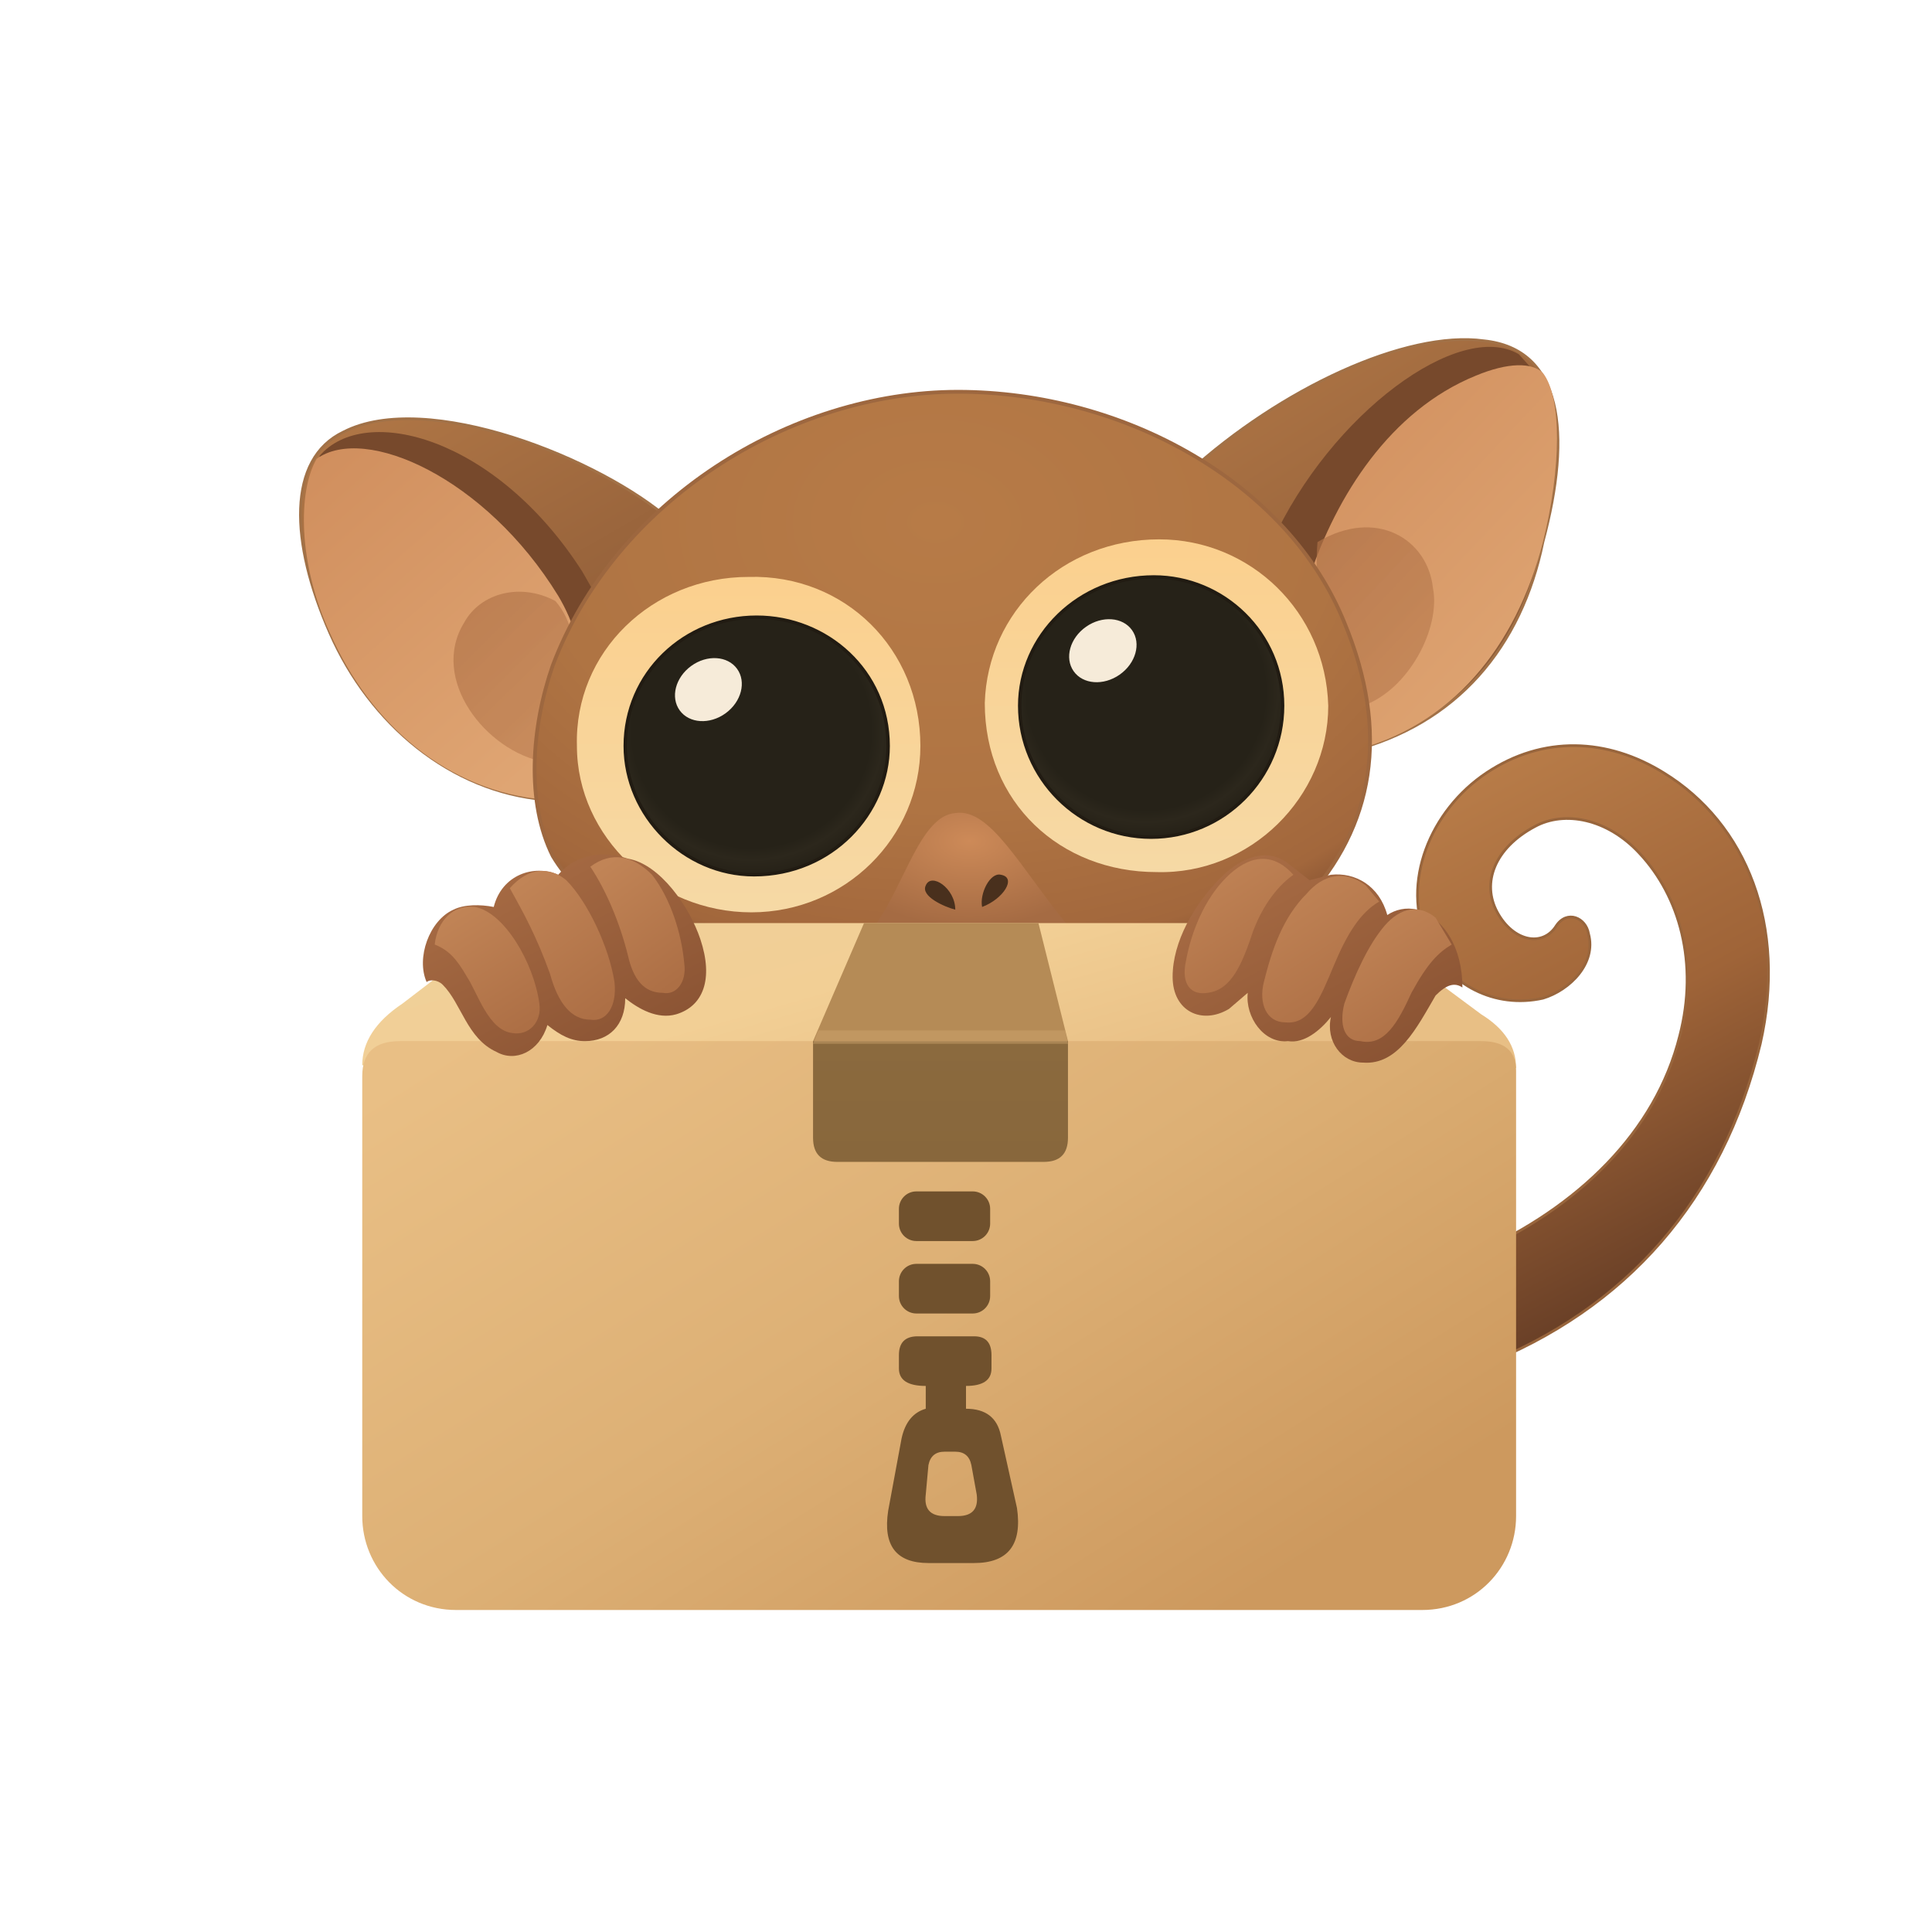
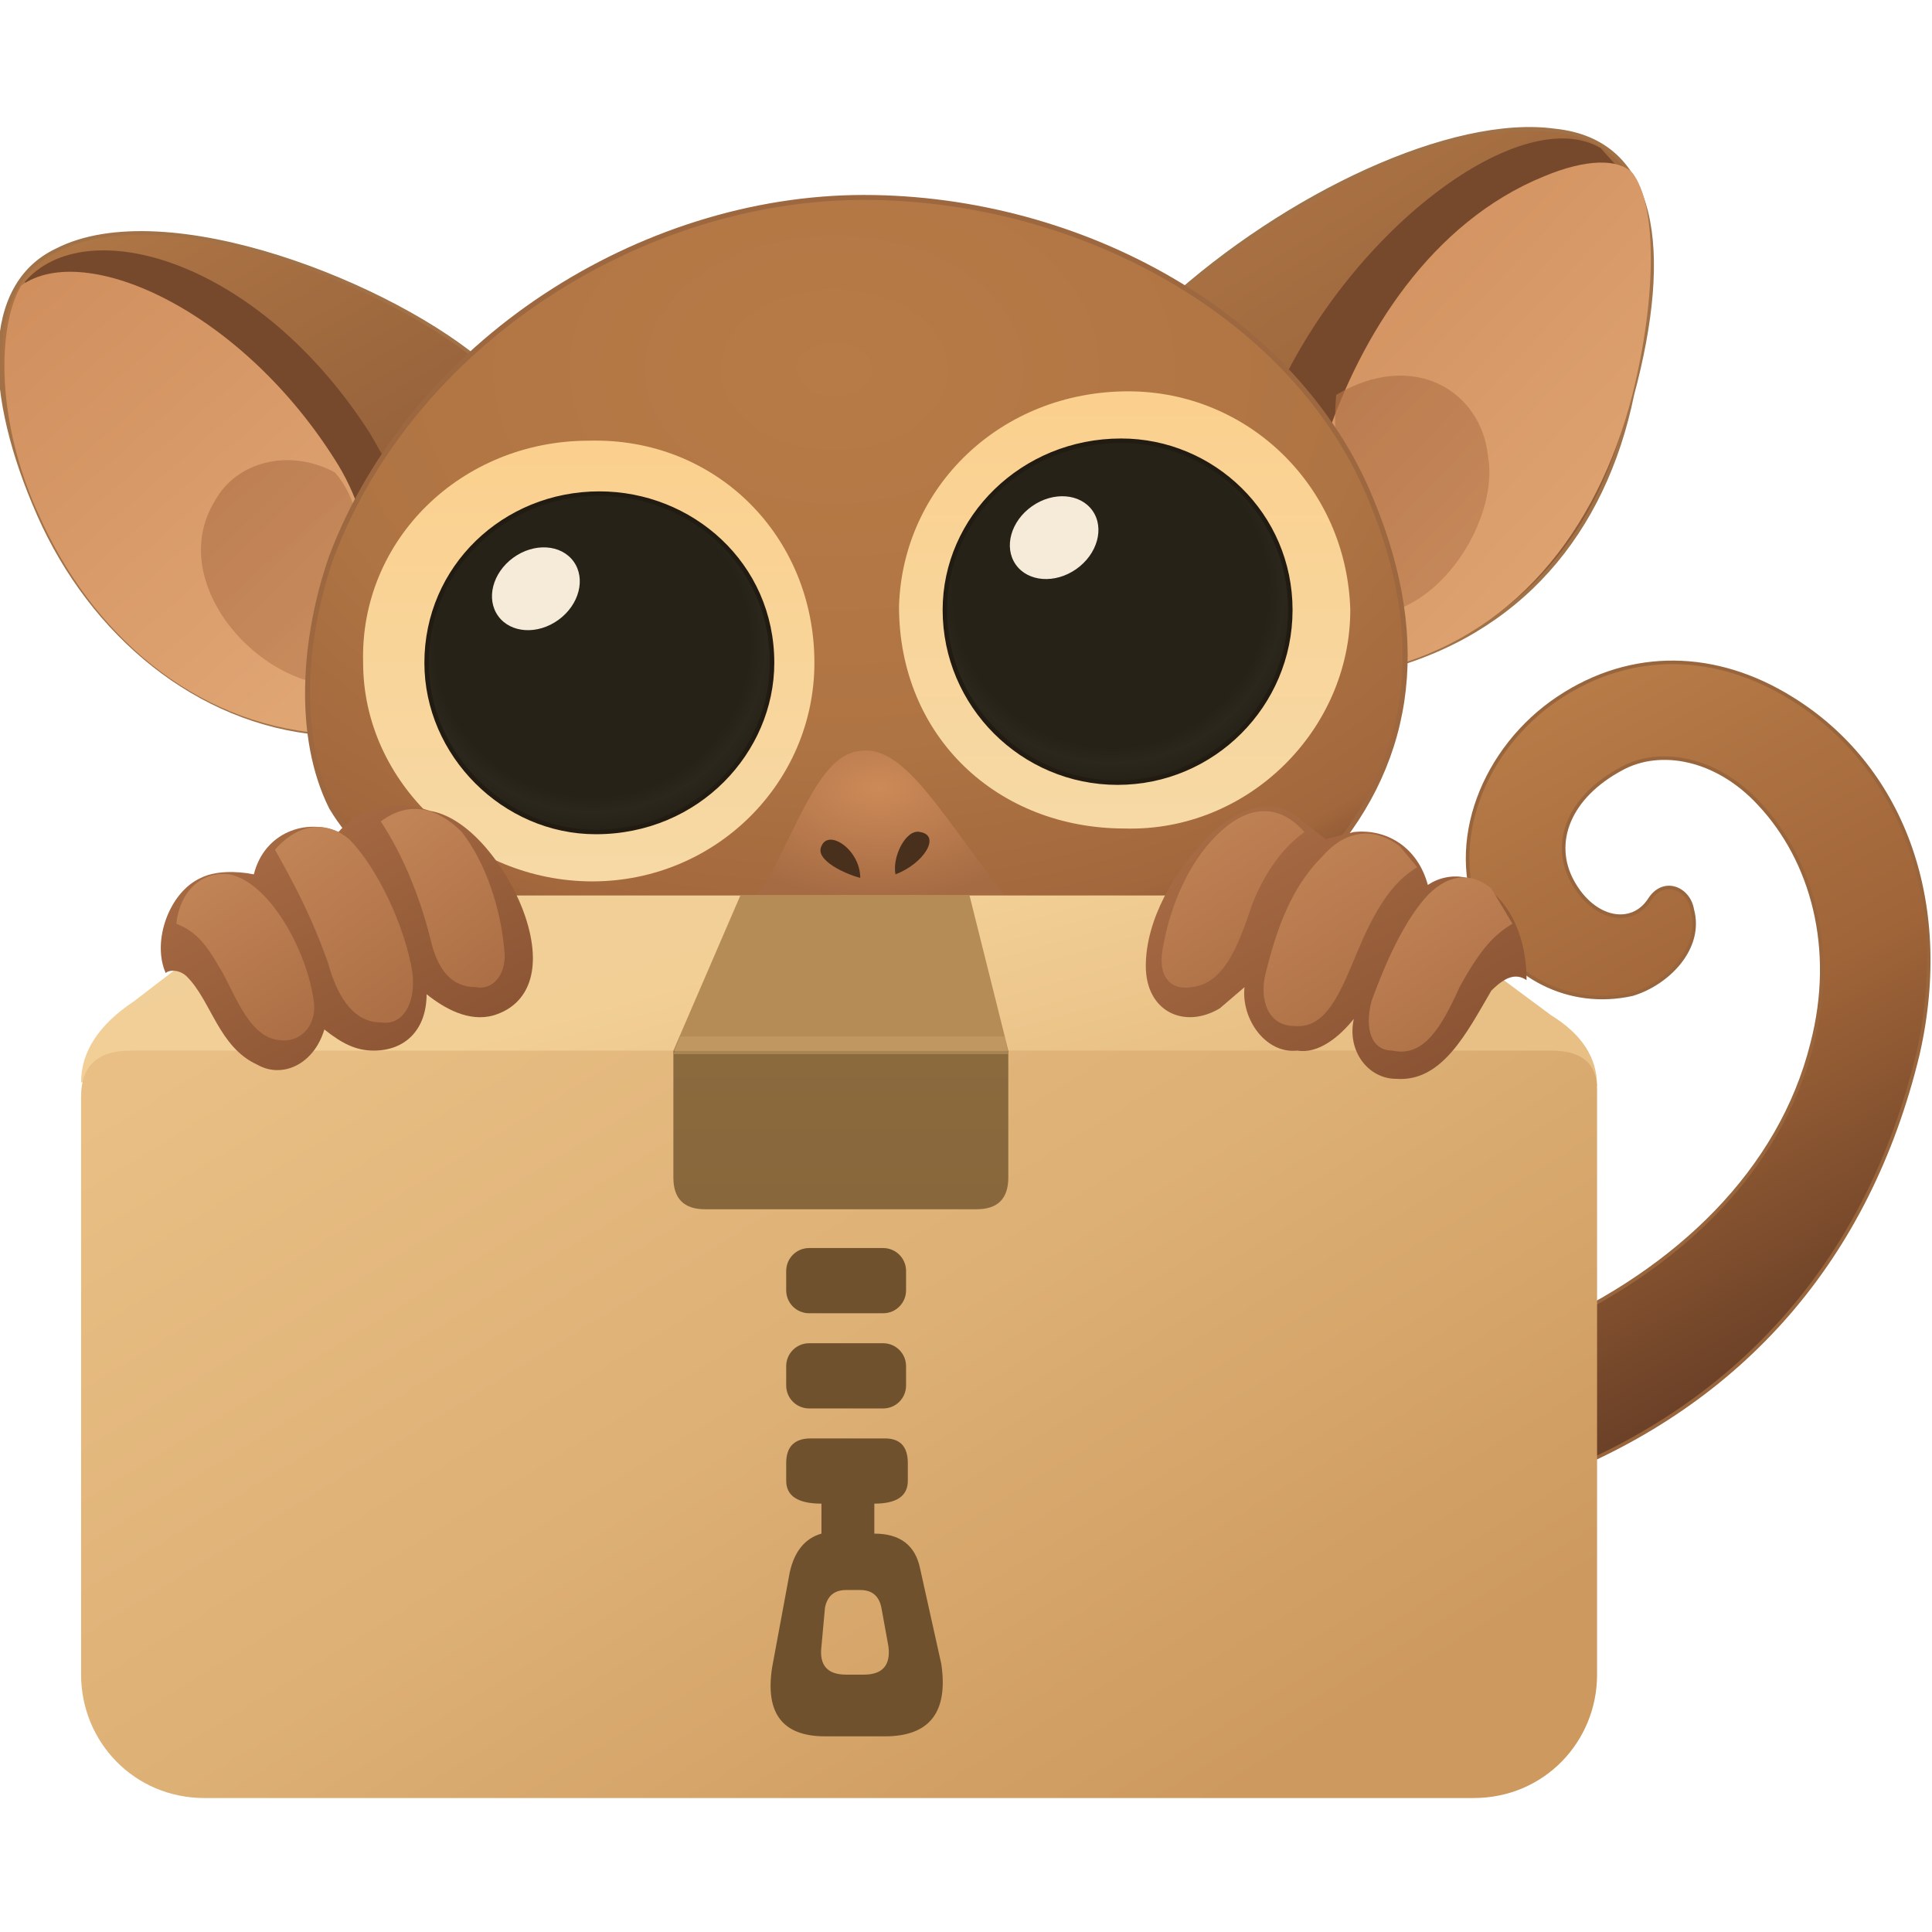
- <svg xmlns="http://www.w3.org/2000/svg" width="1024" height="1024" viewBox="0 0 720 720">
+ <svg xmlns="http://www.w3.org/2000/svg" width="128px" height="128px" viewBox="112 127 548 474">
  <defs>
    <linearGradient id="tail" x1="0" x2=".3" y2="1">
      <stop stop-color="#bc804b" />
-       <stop offset=".56" stop-color="#9f6438" />
+       <stop offset="0.56" stop-color="#9f6438" />
      <stop offset="1" stop-color="#673e26" />
    </linearGradient>
    <linearGradient id="outer-ear" x1=".2" y1="0" x2=".76" y2="1">
      <stop stop-color="#ae7545" />
      <stop offset="1" stop-color="#875634" />
    </linearGradient>
    <linearGradient id="inner-ear" x1="0" x2=".7" y2="1">
      <stop stop-color="#d08e5d" />
      <stop offset="1" stop-color="#dfa573" />
    </linearGradient>
    <linearGradient id="ear-shadow" x2=".7" y2="1">
      <stop stop-color="#ae7045" />
      <stop offset="1" stop-color="#bc7e51" />
    </linearGradient>
    <radialGradient id="head" cx=".48" cy=".22" r=".83">
      <stop stop-color="#b77b47" />
-       <stop offset=".58" stop-color="#af7443" />
-       <stop offset=".87" stop-color="#a2673c" />
+       <stop offset="0.58" stop-color="#af7443" />
+       <stop offset="0.87" stop-color="#a2673c" />
      <stop offset="1" stop-color="#77472c" />
    </radialGradient>
    <linearGradient id="eye-ring" x2="0" y2="1">
      <stop stop-color="#fbd08e" />
      <stop offset="1" stop-color="#f6d9a5" />
    </linearGradient>
    <radialGradient id="eye" cx=".48" cy=".44" r=".67">
-       <stop offset=".68" stop-color="#262218" />
-       <stop offset=".75" stop-color="#2c271c" />
+       <stop offset="0.68" stop-color="#262218" />
+       <stop offset="0.75" stop-color="#2c271c" />
      <stop offset="1" stop-color="#1b170f" />
    </radialGradient>
    <radialGradient id="nose" cx=".49" cy=".25" r=".75">
      <stop stop-color="#cd8a58" />
      <stop offset="1" stop-color="#a56b43" />
    </radialGradient>
    <linearGradient id="lid" x2=".96" y2=".42">
      <stop stop-color="#efd09a" />
-       <stop offset=".52" stop-color="#f2cf95" />
+       <stop offset="0.52" stop-color="#f2cf95" />
      <stop offset="1" stop-color="#e8bf85" />
    </linearGradient>
    <linearGradient id="box" x1=".08" y1="0" x2=".98" y2=".71">
      <stop stop-color="#e9bf85" />
-       <stop offset=".52" stop-color="#ddb075" />
+       <stop offset="0.52" stop-color="#ddb075" />
      <stop offset="1" stop-color="#cd995e" />
    </linearGradient>
    <linearGradient id="tape" x2="0" y2="1">
      <stop stop-color="#8b6a3e" />
      <stop offset="1" stop-color="#88673c" />
    </linearGradient>
    <linearGradient id="finger" x1=".25" x2=".76" y2="1">
      <stop stop-color="#c18456" />
      <stop offset="1" stop-color="#ad6f45" />
    </linearGradient>
    <linearGradient id="hand" x2=".75" y2="1">
      <stop stop-color="#ad7047" />
      <stop offset="1" stop-color="#8a5333" />
    </linearGradient>
  </defs>
  <g id="coda">
    <path fill="url(#tail)" stroke="#98653c" stroke-width="1" d="M550 467C588 450 617 422 626 386C633 359 626 334 611 318C599 305 583 302 572 308C557 316 552 329 558 340C564 351 575 353 580 345C584 339 591 342 592 348C595 359 585 369 575 372C557 376 540 367 532 351C522 329 533 302 554 288C575 274 599 275 620 288C651 307 666 345 656 389C642 447 606 488 552 509Z" />
  </g>
  <g id="orecchie">
    <path fill="url(#outer-ear)" stroke="#a17147" d="M250 194C224 171 159 145 128 161C107 171 108 202 123 236C138 270 168 295 203 298Z" />
    <path fill="url(#outer-ear)" stroke="#a17147" d="M443 176C477 145 524 123 553 127C582 130 586 161 575 202C567 241 543 270 503 280Z" />
    <path fill="#77492c" d="M119 170C136 150 185 163 217 213L229 234L216 250Z" />
    <path fill="#77492c" d="M474 202C496 154 544 119 566 132L575 142L498 233Z" />
    <path fill="url(#inner-ear)" d="M118 171C136 158 181 178 208 222C220 242 222 269 203 298C167 295 138 270 123 236C111 210 111 183 118 171Z" />
    <path fill="url(#inner-ear)" d="M488 215C498 185 518 153 550 140C562 135 571 135 575 139C582 148 582 174 575 202C565 241 541 271 503 280C488 263 480 239 488 215Z" />
    <path fill="url(#ear-shadow)" opacity=".66" d="M207 224C194 217 179 221 173 232C160 253 181 280 203 284C213 265 220 239 207 224Z" />
    <path fill="url(#ear-shadow)" opacity=".69" d="M491 202C513 189 532 201 534 219C537 234 525 257 508 263C497 249 489 225 491 202Z" />
  </g>
  <g id="viso">
    <path fill="url(#head)" stroke="#9d673f" stroke-width="1.4" d="M206 319C196 299 198 271 206 248C229 187 294 146 357 146C419 146 480 180 501 232C518 273 512 308 486 336C460 358 410 370 357 367C295 368 228 356 206 319Z" />
    <path fill="url(#eye-ring)" d="M215 278C214 243 243 215 279 215C315 214 343 242 343 278C343 312 315 340 280 340C245 340 215 312 215 278Z" />
    <path fill="url(#eye-ring)" d="M367 262C368 228 396 201 432 201C466 201 494 228 495 263C495 297 466 326 431 325C395 325 367 299 367 262Z" />
    <path fill="url(#eye)" stroke="#211b12" stroke-width="1.25" d="M233 278C233 251 255 230 282 230C308 230 331 250 331 278C331 303 310 326 281 326C255 326 233 304 233 278Z" />
    <path fill="url(#eye)" stroke="#211b12" stroke-width="1.25" d="M380 263C380 237 402 215 430 215C456 215 478 236 478 263C478 290 456 312 429 312C402 312 380 290 380 263Z" />
    <ellipse cx="264" cy="257" rx="13.2" ry="10.9" fill="#f6ebd9" transform="rotate(-36 264 257)" />
    <ellipse cx="411" cy="242.5" rx="13.3" ry="10.9" fill="#f6ebd9" transform="rotate(-35 411 242.5)" />
    <path fill="url(#nose)" d="M326 345C337 330 343 304 356 303C369 301 380 323 398 345Z" />
    <path fill="#49301d" d="M356 339C352 338 343 334 345 330C347 325 356 331 356 339ZM366 338C365 333 369 325 373 326C379 327 374 335 366 338Z" />
  </g>
  <g id="scatola">
    <path fill="url(#lid)" d="M135 397Q135 384 150 374L180 351Q187 344 202 344H497Q510 344 521 355L552 378Q565 386 565 398Z" />
    <path fill="url(#box)" d="M149 388H552Q565 388 565 399V565C565 584 550 600 530 600H170C150 600 135 584 135 565V401Q135 388 149 388Z" />
    <path fill="#b58b56" d="M322 344H387L398 388H303Z" />
    <path fill="url(#tape)" d="M303 388H398V424Q398 433 389 433H312Q303 433 303 424Z" />
    <path fill="#d0a66e" opacity=".45" d="M305 384H397L398 389H303Z" />
    <g id="cerniera" fill="#70512d">
      <rect x="335" y="444" width="34" height="18.5" rx="6.5" />
      <rect x="335" y="471" width="34" height="18.5" rx="6.5" />
      <path fill-rule="evenodd" d="M342 498H363Q369.5 498 369.5 505V510Q369.5 516.5 360 516.5V525Q371 525 373 535L379 562Q382 582.5 363 582.5H346Q328 582.5 331 563L336 536Q338 527 345 525V516.5Q335 516.5 335 510V505Q335 498 342 498ZM352 541Q347 541 346 546L345 557Q344 565 352 565H357Q365 565 364 557L362 546Q361 541 356 541Z" />
    </g>
  </g>
  <g id="zampe">
    <path fill="url(#hand)" d="M159 366C155 357 160 343 169 339C173 337 179 337 184 338C187 326 199 322 208 326C215 318 225 317 234 320C246 322 257 338 261 350C266 365 262 375 252 378C245 380 238 376 233 372C233 382 227 388 218 388C213 388 209 386 204 382C201 392 192 396 185 392C174 387 172 374 165 367C163 365 160 365 159 366Z" />
    <path fill="url(#finger)" d="M162 352C163 343 169 337 177 338C188 340 199 359 201 374C202 381 197 386 191 385C182 384 178 370 174 364C170 357 167 354 162 352Z" />
    <path fill="url(#finger)" d="M190 331C197 323 205 323 211 328C219 336 227 353 229 366C230 375 226 381 220 380C213 380 208 374 205 363C200 349 195 340 190 331Z" />
    <path fill="url(#finger)" d="M220 323C228 317 236 319 243 326C250 335 254 348 255 359C256 366 252 371 247 370C240 370 236 365 234 356C231 344 226 332 220 323Z" />
    <path fill="url(#hand)" d="M479 321C471 316 462 320 455 327C445 337 437 351 437 364C437 377 448 382 458 376L465 370C464 379 471 389 480 388C486 389 492 384 496 379C494 388 500 396 508 396C521 397 528 383 535 371C539 367 542 366 545 368C545 353 538 342 528 339C524 338 520 339 517 341C514 330 505 325 496 326L488 328Z" />
    <path fill="url(#finger)" d="M482 326C474 317 465 319 457 327C449 335 444 347 442 358C440 367 444 371 450 370C459 369 463 359 467 347C470 339 475 331 482 326Z" />
    <path fill="url(#finger)" d="M509 330C501 324 493 326 487 333C478 342 474 354 471 366C469 374 472 381 479 381C488 382 492 372 497 360C502 348 507 340 514 336Z" />
    <path fill="url(#finger)" d="M535 342C529 337 522 338 516 345C510 352 505 363 501 374C499 382 501 388 507 388C516 390 521 381 526 370C532 359 536 355 541 352Z" />
  </g>
</svg>
